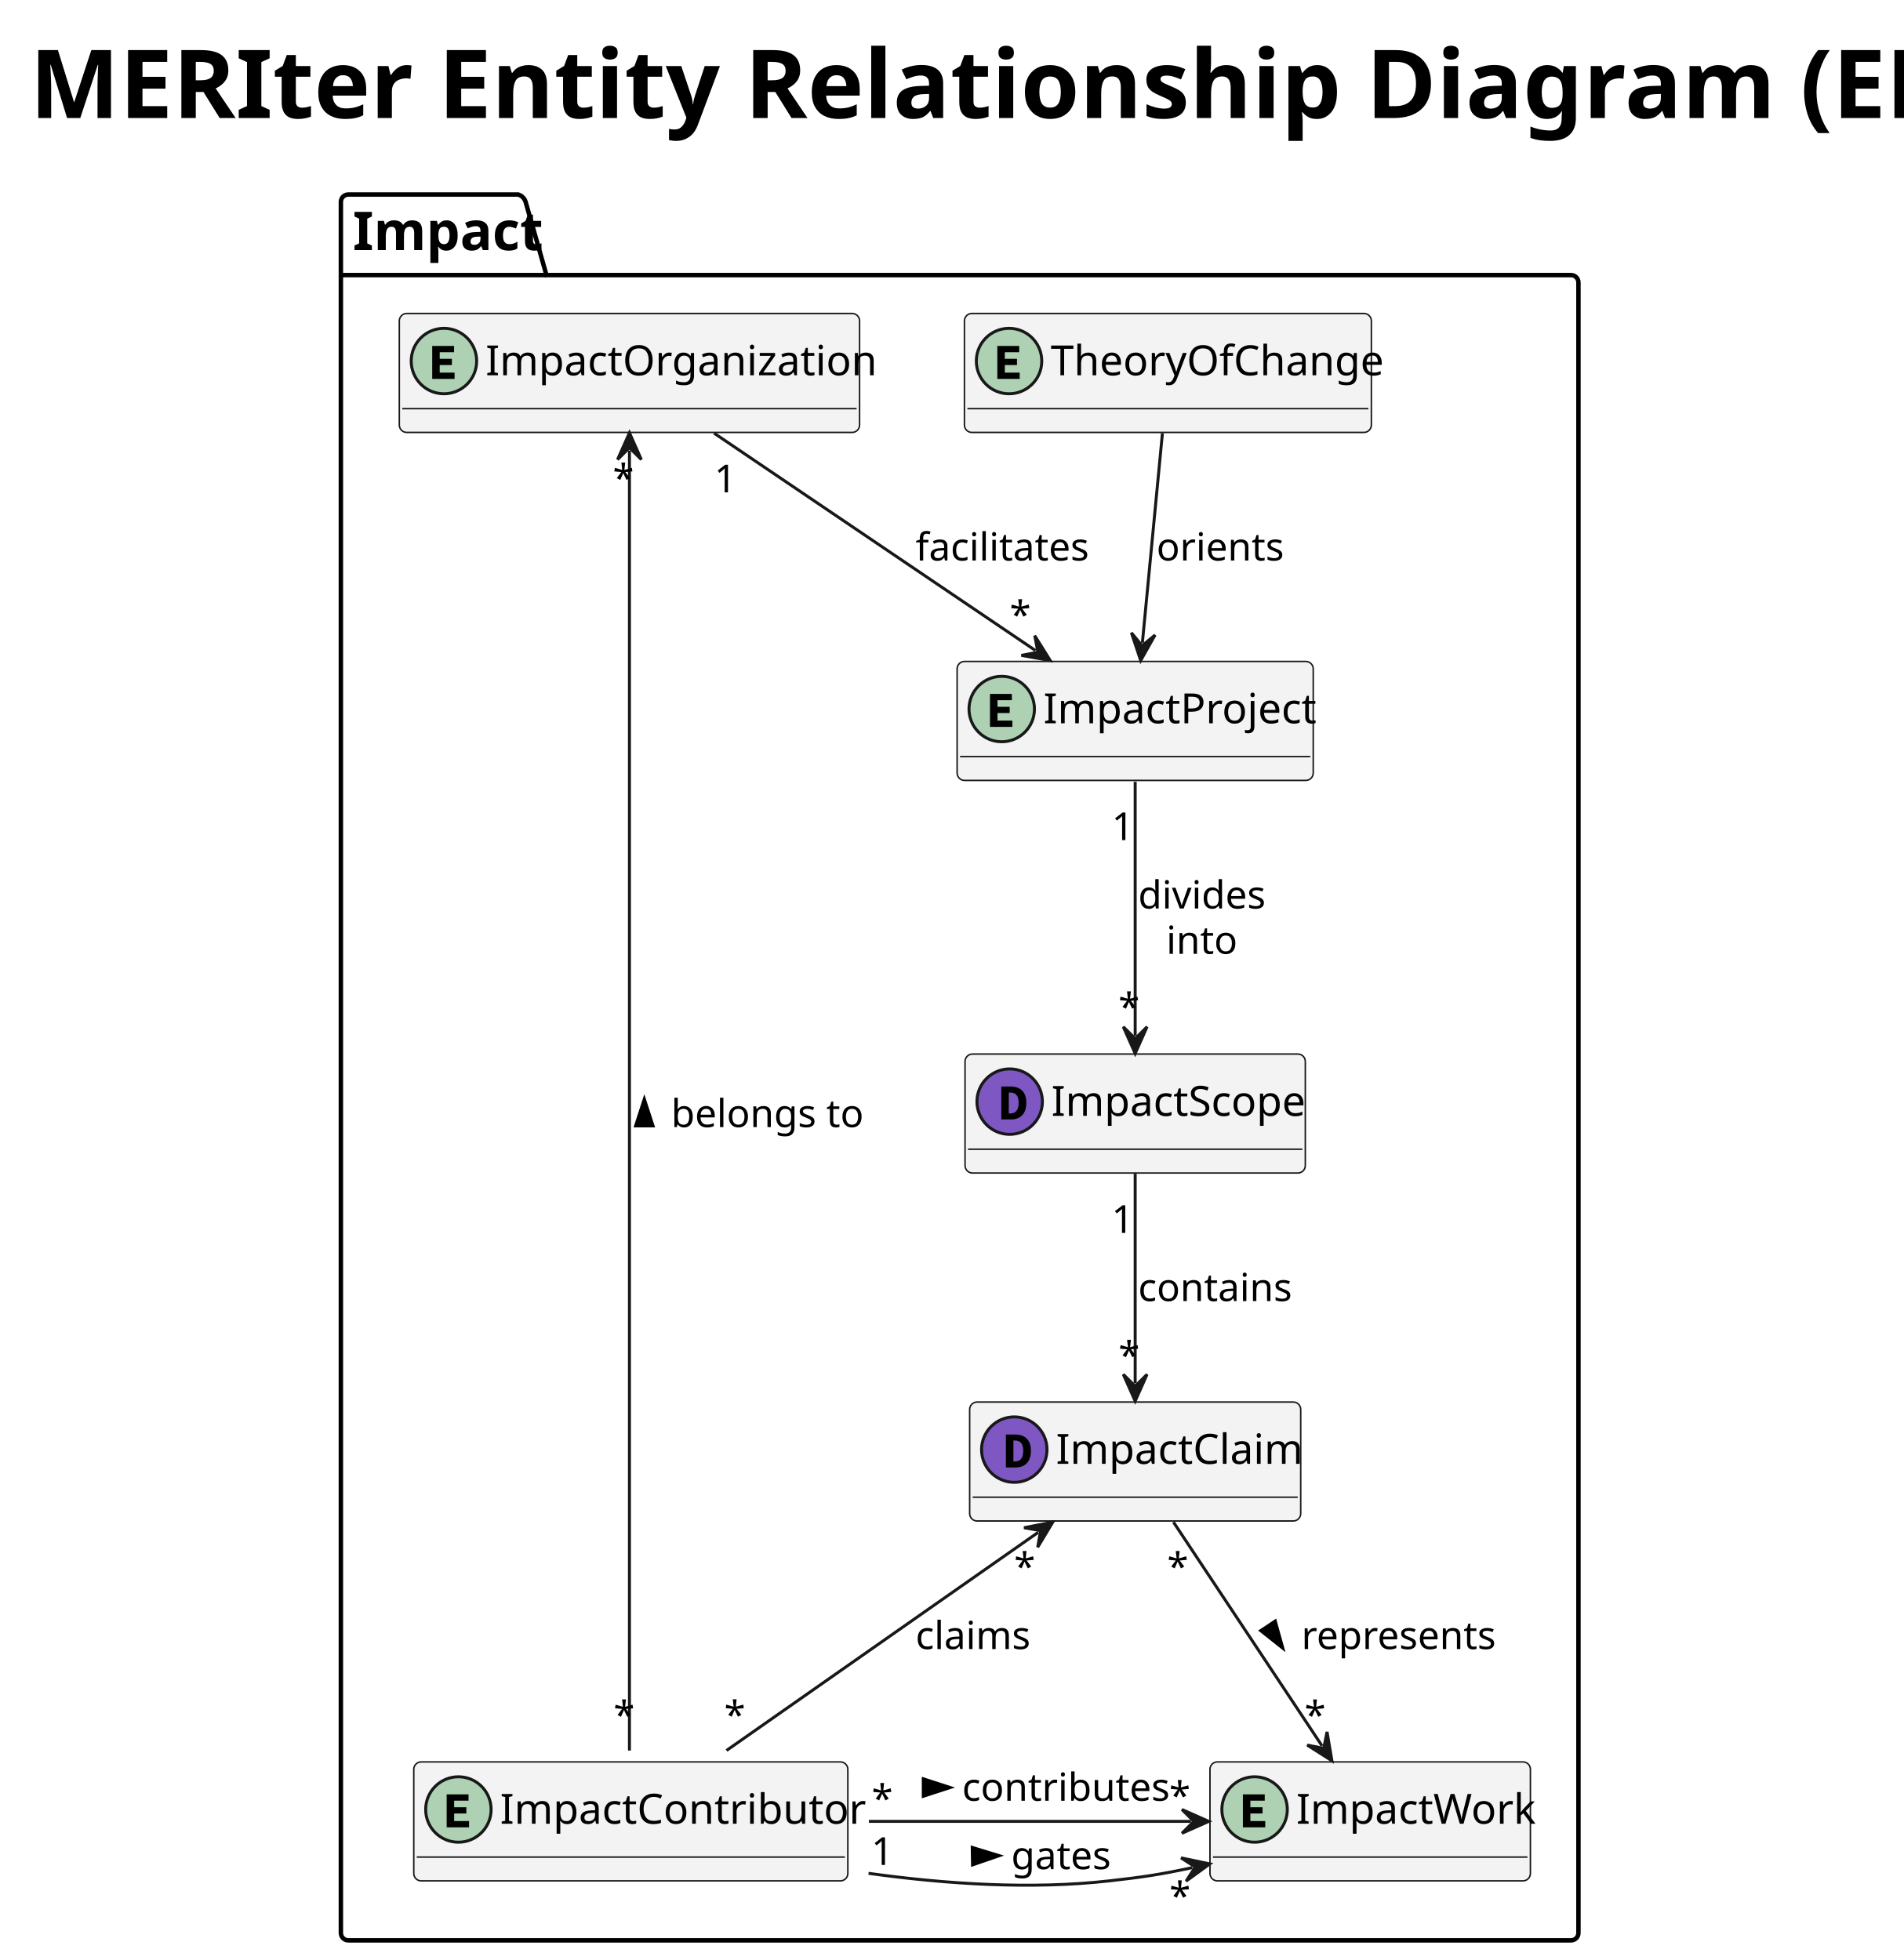
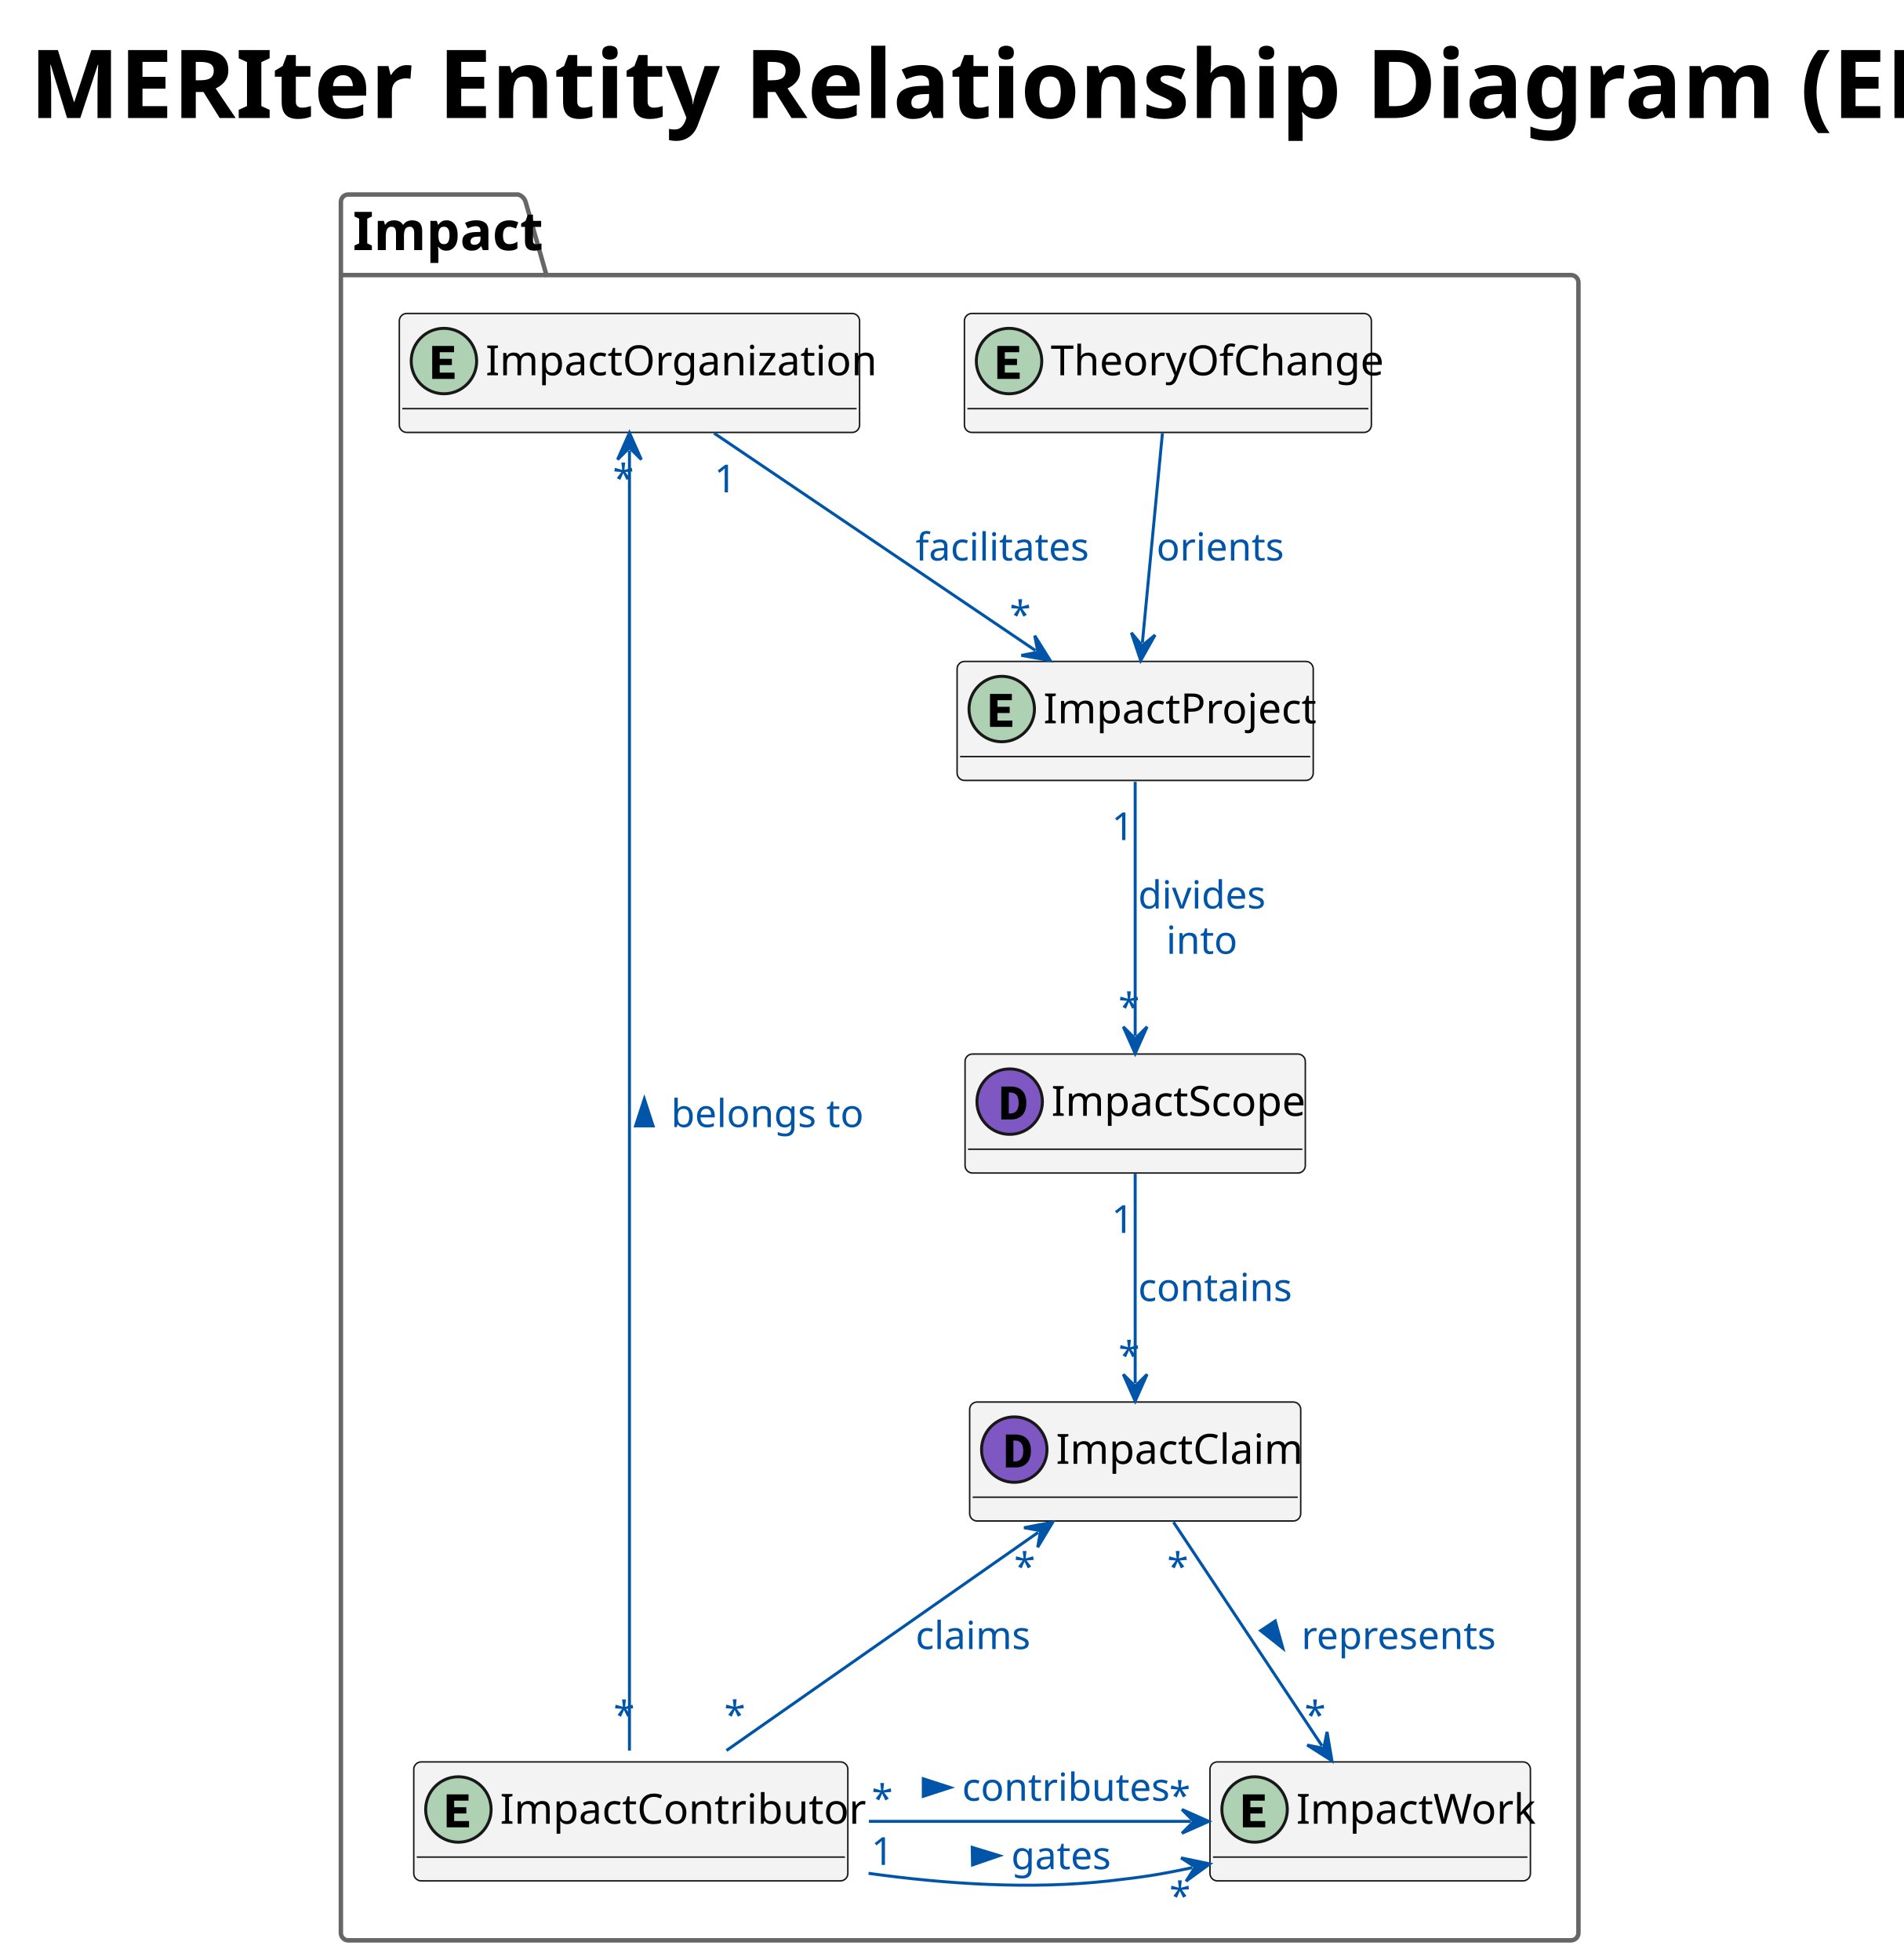
<svg xmlns="http://www.w3.org/2000/svg" xmlns:xlink="http://www.w3.org/1999/xlink" contentStyleType="text/css" data-diagram-type="CLASS" height="659px" preserveAspectRatio="none" style="width:640px;height:659px;background:#FFFFFF;" version="1.1" viewBox="0 0 640 659" width="640px" zoomAndPan="magnify">
  <defs />
  <g>
    <g class="title" data-source-line="19">
      <text fill="#000000" font-family="sans-serif" font-size="32" font-weight="bold" lengthAdjust="spacing" textLength="612.172" x="10" y="39.688">MERIter Entity Relationship Diagram (ERD)</text>
    </g>
-     <g class="cluster" data-entity="Impact" data-source-line="83" data-uid="ent0002" id="cluster_Impact">
-       <path d="M117.086,65.394 L174.186,65.394 A3.75,3.75 0 0 1 176.686,67.894 L183.686,92.488 L528.086,92.488 A2.5,2.5 0 0 1 530.586,94.988 L530.586,649.894 A2.5,2.5 0 0 1 528.086,652.394 L117.086,652.394 A2.5,2.5 0 0 1 114.586,649.894 L114.586,67.894 A2.5,2.5 0 0 1 117.086,65.394" fill="none" style="stroke:#000000;stroke-width:1.5;" />
-       <line style="stroke:#000000;stroke-width:1.5;" x1="114.586" x2="183.686" y1="92.488" y2="92.488" />
+     <g class="cluster" data-entity="Impact" data-source-line="88" data-uid="ent0002" id="cluster_Impact">
+       <path d="M117.086,65.394 L174.186,65.394 A3.75,3.75 0 0 1 176.686,67.894 L183.686,92.488 L528.086,92.488 A2.5,2.5 0 0 1 530.586,94.988 L530.586,649.894 A2.5,2.5 0 0 1 528.086,652.394 L117.086,652.394 A2.5,2.5 0 0 1 114.586,649.894 L114.586,67.894 A2.5,2.5 0 0 1 117.086,65.394" fill="none" style="stroke:#666666;stroke-width:1.5;" />
+       <line style="stroke:#666666;stroke-width:1.5;" x1="114.586" x2="183.686" y1="92.488" y2="92.488" />
      <text fill="#000000" font-family="sans-serif" font-size="18" font-weight="bold" lengthAdjust="spacing" textLength="56.101" x="118.586" y="84.094">Impact</text>
    </g>
-     <g class="entity" data-entity="TheoryOfChange" data-source-line="84" data-uid="ent0003" id="entity_TheoryOfChange">
-       <rect fill="#555555" fill-opacity="0.067" height="40" rx="2.5" ry="2.5" style="stroke:#181818;stroke-width:0.5;" width="136.795" x="324.186" y="105.394" />
-       <ellipse cx="339.186" cy="121.394" fill="#ADD1B2" rx="11" ry="11" style="stroke:#181818;stroke-width:1;" />
-       <path d="M335.248,127.394 L342.764,127.394 L342.764,125.285 L337.764,125.285 L337.764,122.738 L341.858,122.738 L341.858,120.644 L337.764,120.644 L337.764,118.426 L342.592,118.426 L342.592,116.316 L335.248,116.316 L335.248,127.394 Z " fill="#000000" />
-       <text fill="#000000" font-family="sans-serif" font-size="14" lengthAdjust="spacing" textLength="104.795" x="353.186" y="126.18">TheoryOfChange</text>
-       <line style="stroke:#181818;stroke-width:0.5;" x1="325.186" x2="459.981" y1="137.394" y2="137.394" />
+     <g class="entity" data-entity="TheoryOfChange" data-source-line="89" data-uid="ent0003" id="entity_TheoryOfChange">
+       <a href="" target="_top" title="The TheoryOfChange is a framework that describes how and why desired changes are expected to happen in a particular context." xlink:actuate="onRequest" xlink:href="" xlink:show="new" xlink:title="The TheoryOfChange is a framework that describes how and why desired changes are expected to happen in a particular context." xlink:type="simple">
+         <rect fill="#555555" fill-opacity="0.067" height="40" rx="2.5" ry="2.5" style="stroke:#181818;stroke-width:0.5;" width="136.795" x="324.186" y="105.394" />
+         <ellipse cx="339.186" cy="121.394" fill="#ADD1B2" rx="11" ry="11" style="stroke:#181818;stroke-width:1;" />
+         <path d="M335.248,127.394 L342.764,127.394 L342.764,125.285 L337.764,125.285 L337.764,122.738 L341.858,122.738 L341.858,120.644 L337.764,120.644 L337.764,118.426 L342.592,118.426 L342.592,116.316 L335.248,116.316 L335.248,127.394 Z " fill="#000000" />
+         <text fill="#000000" font-family="sans-serif" font-size="14" lengthAdjust="spacing" textLength="104.795" x="353.186" y="126.18">TheoryOfChange</text>
+         <line style="stroke:#181818;stroke-width:0.5;" x1="325.186" x2="459.981" y1="137.394" y2="137.394" />
+       </a>
    </g>
-     <g class="entity" data-entity="ImpactOrganization" data-source-line="86" data-uid="ent0004" id="entity_ImpactOrganization">
-       <rect fill="#555555" fill-opacity="0.067" height="40" rx="2.5" ry="2.5" style="stroke:#181818;stroke-width:0.5;" width="154.719" x="134.226" y="105.394" />
-       <ellipse cx="149.226" cy="121.394" fill="#ADD1B2" rx="11" ry="11" style="stroke:#181818;stroke-width:1;" />
-       <path d="M145.288,127.394 L152.804,127.394 L152.804,125.285 L147.804,125.285 L147.804,122.738 L151.898,122.738 L151.898,120.644 L147.804,120.644 L147.804,118.426 L152.632,118.426 L152.632,116.316 L145.288,116.316 L145.288,127.394 Z " fill="#000000" />
-       <text fill="#000000" font-family="sans-serif" font-size="14" lengthAdjust="spacing" textLength="122.719" x="163.226" y="126.18">ImpactOrganization</text>
-       <line style="stroke:#181818;stroke-width:0.5;" x1="135.226" x2="287.945" y1="137.394" y2="137.394" />
+     <g class="entity" data-entity="ImpactOrganization" data-source-line="91" data-uid="ent0004" id="entity_ImpactOrganization">
+       <a href="" target="_top" title="The ImpactOrganization is an entity that facilitates and oversees impact projects and their contributors." xlink:actuate="onRequest" xlink:href="" xlink:show="new" xlink:title="The ImpactOrganization is an entity that facilitates and oversees impact projects and their contributors." xlink:type="simple">
+         <rect fill="#555555" fill-opacity="0.067" height="40" rx="2.5" ry="2.5" style="stroke:#181818;stroke-width:0.5;" width="154.719" x="134.226" y="105.394" />
+         <ellipse cx="149.226" cy="121.394" fill="#ADD1B2" rx="11" ry="11" style="stroke:#181818;stroke-width:1;" />
+         <path d="M145.288,127.394 L152.804,127.394 L152.804,125.285 L147.804,125.285 L147.804,122.738 L151.898,122.738 L151.898,120.644 L147.804,120.644 L147.804,118.426 L152.632,118.426 L152.632,116.316 L145.288,116.316 L145.288,127.394 Z " fill="#000000" />
+         <text fill="#000000" font-family="sans-serif" font-size="14" lengthAdjust="spacing" textLength="122.719" x="163.226" y="126.18">ImpactOrganization</text>
+         <line style="stroke:#181818;stroke-width:0.5;" x1="135.226" x2="287.945" y1="137.394" y2="137.394" />
+       </a>
    </g>
-     <g class="entity" data-entity="ImpactProject" data-source-line="91" data-uid="ent0005" id="entity_ImpactProject">
-       <rect fill="#555555" fill-opacity="0.067" height="40" rx="2.5" ry="2.5" style="stroke:#181818;stroke-width:0.5;" width="119.712" x="321.726" y="222.394" />
-       <ellipse cx="336.726" cy="238.394" fill="#ADD1B2" rx="11" ry="11" style="stroke:#181818;stroke-width:1;" />
-       <path d="M332.788,244.394 L340.304,244.394 L340.304,242.285 L335.304,242.285 L335.304,239.738 L339.398,239.738 L339.398,237.644 L335.304,237.644 L335.304,235.426 L340.132,235.426 L340.132,233.316 L332.788,233.316 L332.788,244.394 Z " fill="#000000" />
-       <text fill="#000000" font-family="sans-serif" font-size="14" lengthAdjust="spacing" textLength="87.712" x="350.726" y="243.18">ImpactProject</text>
-       <line style="stroke:#181818;stroke-width:0.5;" x1="322.726" x2="440.438" y1="254.394" y2="254.394" />
+     <g class="entity" data-entity="ImpactProject" data-source-line="96" data-uid="ent0005" id="entity_ImpactProject">
+       <a href="" target="_top" title="The ImpactProject is a specific initiative aimed at creating measurable positive impact within defined scopes." xlink:actuate="onRequest" xlink:href="" xlink:show="new" xlink:title="The ImpactProject is a specific initiative aimed at creating measurable positive impact within defined scopes." xlink:type="simple">
+         <rect fill="#555555" fill-opacity="0.067" height="40" rx="2.5" ry="2.5" style="stroke:#181818;stroke-width:0.5;" width="119.712" x="321.726" y="222.394" />
+         <ellipse cx="336.726" cy="238.394" fill="#ADD1B2" rx="11" ry="11" style="stroke:#181818;stroke-width:1;" />
+         <path d="M332.788,244.394 L340.304,244.394 L340.304,242.285 L335.304,242.285 L335.304,239.738 L339.398,239.738 L339.398,237.644 L335.304,237.644 L335.304,235.426 L340.132,235.426 L340.132,233.316 L332.788,233.316 L332.788,244.394 Z " fill="#000000" />
+         <text fill="#000000" font-family="sans-serif" font-size="14" lengthAdjust="spacing" textLength="87.712" x="350.726" y="243.18">ImpactProject</text>
+         <line style="stroke:#181818;stroke-width:0.5;" x1="322.726" x2="440.438" y1="254.394" y2="254.394" />
+       </a>
    </g>
-     <g class="entity" data-entity="ImpactWork" data-source-line="96" data-uid="ent0006" id="entity_ImpactWork">
-       <rect fill="#555555" fill-opacity="0.067" height="40" rx="2.5" ry="2.5" style="stroke:#181818;stroke-width:0.5;" width="107.715" x="406.726" y="592.394" />
-       <ellipse cx="421.726" cy="608.394" fill="#ADD1B2" rx="11" ry="11" style="stroke:#181818;stroke-width:1;" />
-       <path d="M417.788,614.394 L425.304,614.394 L425.304,612.285 L420.304,612.285 L420.304,609.738 L424.398,609.738 L424.398,607.644 L420.304,607.644 L420.304,605.426 L425.132,605.426 L425.132,603.316 L417.788,603.316 L417.788,614.394 Z " fill="#000000" />
-       <text fill="#000000" font-family="sans-serif" font-size="14" lengthAdjust="spacing" textLength="75.715" x="435.726" y="613.18">ImpactWork</text>
-       <line style="stroke:#181818;stroke-width:0.5;" x1="407.726" x2="513.441" y1="624.394" y2="624.394" />
+     <g class="entity" data-entity="ImpactWork" data-source-line="101" data-uid="ent0006" id="entity_ImpactWork">
+       <a href="" target="_top" title="The ImpactWork is the actual work performed by contributors that generates impact within a project." xlink:actuate="onRequest" xlink:href="" xlink:show="new" xlink:title="The ImpactWork is the actual work performed by contributors that generates impact within a project." xlink:type="simple">
+         <rect fill="#555555" fill-opacity="0.067" height="40" rx="2.5" ry="2.5" style="stroke:#181818;stroke-width:0.5;" width="107.715" x="406.726" y="592.394" />
+         <ellipse cx="421.726" cy="608.394" fill="#ADD1B2" rx="11" ry="11" style="stroke:#181818;stroke-width:1;" />
+         <path d="M417.788,614.394 L425.304,614.394 L425.304,612.285 L420.304,612.285 L420.304,609.738 L424.398,609.738 L424.398,607.644 L420.304,607.644 L420.304,605.426 L425.132,605.426 L425.132,603.316 L417.788,603.316 L417.788,614.394 Z " fill="#000000" />
+         <text fill="#000000" font-family="sans-serif" font-size="14" lengthAdjust="spacing" textLength="75.715" x="435.726" y="613.18">ImpactWork</text>
+         <line style="stroke:#181818;stroke-width:0.5;" x1="407.726" x2="513.441" y1="624.394" y2="624.394" />
+       </a>
    </g>
-     <g class="entity" data-entity="ImpactScope" data-source-line="97" data-uid="ent0007" id="entity_ImpactScope">
-       <rect fill="#555555" fill-opacity="0.067" height="40" rx="2.5" ry="2.5" style="stroke:#181818;stroke-width:0.5;" width="114.38" x="324.396" y="354.394" />
-       <ellipse cx="339.396" cy="370.394" fill="#7E57C2" rx="11" ry="11" style="stroke:#181818;stroke-width:1;" />
-       <path d="M336.583,376.394 L339.802,376.394 C342.88,376.394 344.99,374.613 344.99,370.801 C344.99,366.988 342.88,365.316 339.646,365.316 L336.583,365.316 L336.583,376.394 Z M339.099,374.379 L339.099,367.332 L339.505,367.332 C341.24,367.332 342.412,368.144 342.412,370.801 C342.412,373.457 341.24,374.379 339.505,374.379 L339.099,374.379 Z " fill="#000000" />
-       <text fill="#000000" font-family="sans-serif" font-size="14" lengthAdjust="spacing" textLength="82.38" x="353.396" y="375.18">ImpactScope</text>
-       <line style="stroke:#181818;stroke-width:0.5;" x1="325.396" x2="437.776" y1="386.394" y2="386.394" />
+     <g class="entity" data-entity="ImpactScope" data-source-line="102" data-uid="ent0007" id="entity_ImpactScope">
+       <a href="" target="_top" title="The ImpactScope is a piece of structured data defining boundaries and timeframes for measuring impact within a project." xlink:actuate="onRequest" xlink:href="" xlink:show="new" xlink:title="The ImpactScope is a piece of structured data defining boundaries and timeframes for measuring impact within a project." xlink:type="simple">
+         <rect fill="#555555" fill-opacity="0.067" height="40" rx="2.5" ry="2.5" style="stroke:#181818;stroke-width:0.5;" width="114.38" x="324.396" y="354.394" />
+         <ellipse cx="339.396" cy="370.394" fill="#7E57C2" rx="11" ry="11" style="stroke:#181818;stroke-width:1;" />
+         <path d="M336.583,376.394 L339.802,376.394 C342.88,376.394 344.99,374.613 344.99,370.801 C344.99,366.988 342.88,365.316 339.646,365.316 L336.583,365.316 L336.583,376.394 Z M339.099,374.379 L339.099,367.332 L339.505,367.332 C341.24,367.332 342.412,368.144 342.412,370.801 C342.412,373.457 341.24,374.379 339.505,374.379 L339.099,374.379 Z " fill="#000000" />
+         <text fill="#000000" font-family="sans-serif" font-size="14" lengthAdjust="spacing" textLength="82.38" x="353.396" y="375.18">ImpactScope</text>
+         <line style="stroke:#181818;stroke-width:0.5;" x1="325.396" x2="437.776" y1="386.394" y2="386.394" />
+       </a>
    </g>
-     <g class="entity" data-entity="ImpactClaim" data-source-line="115" data-uid="ent0008" id="entity_ImpactClaim">
-       <a href="" target="_top" title="Vehicle for ImpactContributor entities to communicate outcomes to Measurers" xlink:actuate="onRequest" xlink:href="" xlink:show="new" xlink:title="Vehicle for ImpactContributor entities to communicate outcomes to Measurers" xlink:type="simple">
+     <g class="entity" data-entity="ImpactClaim" data-source-line="120" data-uid="ent0008" id="entity_ImpactClaim">
+       <a href="" target="_top" title="The ImpactClaim is a structured piece of data serving as a vehicle for ImpactContributor entities to group communicate outcomes to Measurers" xlink:actuate="onRequest" xlink:href="" xlink:show="new" xlink:title="The ImpactClaim is a structured piece of data serving as a vehicle for ImpactContributor entities to group communicate outcomes to Measurers" xlink:type="simple">
        <rect fill="#555555" fill-opacity="0.067" height="40" rx="2.5" ry="2.5" style="stroke:#181818;stroke-width:0.5;" width="111.283" x="325.946" y="471.394" />
        <ellipse cx="340.946" cy="487.394" fill="#7E57C2" rx="11" ry="11" style="stroke:#181818;stroke-width:1;" />
        <path d="M338.133,493.394 L341.352,493.394 C344.43,493.394 346.54,491.613 346.54,487.801 C346.54,483.988 344.43,482.316 341.196,482.316 L338.133,482.316 L338.133,493.394 Z M340.649,491.379 L340.649,484.332 L341.055,484.332 C342.79,484.332 343.962,485.144 343.962,487.801 C343.962,490.457 342.79,491.379 341.055,491.379 L340.649,491.379 Z " fill="#000000" />
        <text fill="#000000" font-family="sans-serif" font-size="14" lengthAdjust="spacing" textLength="79.283" x="354.946" y="492.18">ImpactClaim</text>
        <line style="stroke:#181818;stroke-width:0.5;" x1="326.946" x2="436.229" y1="503.394" y2="503.394" />
      </a>
    </g>
-     <g class="entity" data-entity="ImpactContributor" data-source-line="135" data-uid="ent0009" id="entity_ImpactContributor">
-       <rect fill="#555555" fill-opacity="0.067" height="40" rx="2.5" ry="2.5" style="stroke:#181818;stroke-width:0.5;" width="145.914" x="139.086" y="592.394" />
-       <ellipse cx="154.086" cy="608.394" fill="#ADD1B2" rx="11" ry="11" style="stroke:#181818;stroke-width:1;" />
-       <path d="M150.148,614.394 L157.664,614.394 L157.664,612.285 L152.664,612.285 L152.664,609.738 L156.758,609.738 L156.758,607.644 L152.664,607.644 L152.664,605.426 L157.492,605.426 L157.492,603.316 L150.148,603.316 L150.148,614.394 Z " fill="#000000" />
-       <text fill="#000000" font-family="sans-serif" font-size="14" lengthAdjust="spacing" textLength="113.914" x="168.086" y="613.18">ImpactContributor</text>
-       <line style="stroke:#181818;stroke-width:0.5;" x1="140.086" x2="284" y1="624.394" y2="624.394" />
+     <g class="entity" data-entity="ImpactContributor" data-source-line="140" data-uid="ent0009" id="entity_ImpactContributor">
+       <a href="" target="_top" title="The ImpactContributor is a human and/or digital entity that performs work and claims impact within projects." xlink:actuate="onRequest" xlink:href="" xlink:show="new" xlink:title="The ImpactContributor is a human and/or digital entity that performs work and claims impact within projects." xlink:type="simple">
+         <rect fill="#555555" fill-opacity="0.067" height="40" rx="2.5" ry="2.5" style="stroke:#181818;stroke-width:0.5;" width="145.914" x="139.086" y="592.394" />
+         <ellipse cx="154.086" cy="608.394" fill="#ADD1B2" rx="11" ry="11" style="stroke:#181818;stroke-width:1;" />
+         <path d="M150.148,614.394 L157.664,614.394 L157.664,612.285 L152.664,612.285 L152.664,609.738 L156.758,609.738 L156.758,607.644 L152.664,607.644 L152.664,605.426 L157.492,605.426 L157.492,603.316 L150.148,603.316 L150.148,614.394 Z " fill="#000000" />
+         <text fill="#000000" font-family="sans-serif" font-size="14" lengthAdjust="spacing" textLength="113.914" x="168.086" y="613.18">ImpactContributor</text>
+         <line style="stroke:#181818;stroke-width:0.5;" x1="140.086" x2="284" y1="624.394" y2="624.394" />
+       </a>
    </g>
-     <g class="link" data-entity-1="TheoryOfChange" data-entity-2="ImpactProject" data-source-line="141" data-uid="lnk10" id="link_TheoryOfChange_ImpactProject">
-       <path codeLine="141" d="M390.746,145.644 C388.716,166.875 386.036,194.862 384.007,216.112" fill="none" id="TheoryOfChange-to-ImpactProject" style="stroke:#181818;stroke-width:1;" />
-       <polygon fill="#181818" points="383.436,222.084,388.274,213.506,383.911,217.107,380.31,212.745,383.436,222.084" style="stroke:#181818;stroke-width:1;" />
-       <text fill="#000000" font-family="sans-serif" font-size="13" lengthAdjust="spacing" textLength="40.016" x="388.746" y="188.455">orients</text>
+     <g class="link" data-entity-1="TheoryOfChange" data-entity-2="ImpactProject" data-source-line="146" data-uid="lnk10" id="link_TheoryOfChange_ImpactProject">
+       <path codeLine="146" d="M390.746,145.644 C388.716,166.875 386.036,194.862 384.007,216.112" fill="none" id="TheoryOfChange-to-ImpactProject" style="stroke:#0055A9;stroke-width:1;" />
+       <polygon fill="#0055A9" points="383.436,222.084,388.274,213.506,383.911,217.107,380.31,212.745,383.436,222.084" style="stroke:#0055A9;stroke-width:1;" />
+       <text fill="#0055A9" font-family="sans-serif" font-size="13" lengthAdjust="spacing" textLength="40.016" x="388.746" y="188.455">orients</text>
    </g>
-     <g class="link" data-entity-1="ImpactOrganization" data-entity-2="ImpactProject" data-source-line="142" data-uid="lnk11" id="link_ImpactOrganization_ImpactProject">
-       <path codeLine="142" d="M240.036,145.644 C271.426,166.875 316.646,197.473 348.066,218.723" fill="none" id="ImpactOrganization-to-ImpactProject" style="stroke:#181818;stroke-width:1;" />
-       <polygon fill="#181818" points="353.036,222.084,347.822,213.729,348.894,219.283,343.34,220.356,353.036,222.084" style="stroke:#181818;stroke-width:1;" />
-       <text fill="#000000" font-family="sans-serif" font-size="13" lengthAdjust="spacing" textLength="57.059" x="307.766" y="188.455">facilitates</text>
-       <text fill="#000000" font-family="sans-serif" font-size="13" lengthAdjust="spacing" textLength="7.306" x="240.096" y="165.543">1</text>
-       <text fill="#000000" font-family="sans-serif" font-size="13" lengthAdjust="spacing" textLength="5.599" x="339.388" y="211.357">*</text>
+     <g class="link" data-entity-1="ImpactOrganization" data-entity-2="ImpactProject" data-source-line="147" data-uid="lnk11" id="link_ImpactOrganization_ImpactProject">
+       <path codeLine="147" d="M240.036,145.644 C271.426,166.875 316.646,197.473 348.066,218.723" fill="none" id="ImpactOrganization-to-ImpactProject" style="stroke:#0055A9;stroke-width:1;" />
+       <polygon fill="#0055A9" points="353.036,222.084,347.822,213.729,348.894,219.283,343.34,220.356,353.036,222.084" style="stroke:#0055A9;stroke-width:1;" />
+       <text fill="#0055A9" font-family="sans-serif" font-size="13" lengthAdjust="spacing" textLength="57.059" x="307.766" y="188.455">facilitates</text>
+       <text fill="#0055A9" font-family="sans-serif" font-size="13" lengthAdjust="spacing" textLength="7.306" x="240.096" y="165.543">1</text>
+       <text fill="#0055A9" font-family="sans-serif" font-size="13" lengthAdjust="spacing" textLength="5.599" x="339.388" y="211.357">*</text>
    </g>
-     <g class="link" data-entity-1="ImpactProject" data-entity-2="ImpactScope" data-source-line="143" data-uid="lnk12" id="link_ImpactProject_ImpactScope">
-       <path codeLine="143" d="M381.586,262.854 C381.586,287.505 381.586,323.714 381.586,348.224" fill="none" id="ImpactProject-to-ImpactScope" style="stroke:#181818;stroke-width:1;" />
-       <polygon fill="#181818" points="381.586,354.224,385.586,345.224,381.586,349.224,377.586,345.224,381.586,354.224" style="stroke:#181818;stroke-width:1;" />
-       <text fill="#000000" font-family="sans-serif" font-size="13" lengthAdjust="spacing" textLength="40.885" x="382.586" y="305.455">divides</text>
-       <text fill="#000000" font-family="sans-serif" font-size="13" lengthAdjust="spacing" textLength="22.007" x="392.025" y="320.69">into</text>
-       <text fill="#000000" font-family="sans-serif" font-size="13" lengthAdjust="spacing" textLength="7.306" x="373.688" y="282.461">1</text>
-       <text fill="#000000" font-family="sans-serif" font-size="13" lengthAdjust="spacing" textLength="5.599" x="375.94" y="343.191">*</text>
+     <g class="link" data-entity-1="ImpactProject" data-entity-2="ImpactScope" data-source-line="148" data-uid="lnk12" id="link_ImpactProject_ImpactScope">
+       <path codeLine="148" d="M381.586,262.854 C381.586,287.505 381.586,323.714 381.586,348.224" fill="none" id="ImpactProject-to-ImpactScope" style="stroke:#0055A9;stroke-width:1;" />
+       <polygon fill="#0055A9" points="381.586,354.224,385.586,345.224,381.586,349.224,377.586,345.224,381.586,354.224" style="stroke:#0055A9;stroke-width:1;" />
+       <text fill="#0055A9" font-family="sans-serif" font-size="13" lengthAdjust="spacing" textLength="40.885" x="382.586" y="305.455">divides</text>
+       <text fill="#0055A9" font-family="sans-serif" font-size="13" lengthAdjust="spacing" textLength="22.007" x="392.025" y="320.69">into</text>
+       <text fill="#0055A9" font-family="sans-serif" font-size="13" lengthAdjust="spacing" textLength="7.306" x="373.688" y="282.461">1</text>
+       <text fill="#0055A9" font-family="sans-serif" font-size="13" lengthAdjust="spacing" textLength="5.599" x="375.94" y="343.191">*</text>
    </g>
-     <g class="link" data-entity-1="ImpactScope" data-entity-2="ImpactClaim" data-source-line="144" data-uid="lnk13" id="link_ImpactScope_ImpactClaim">
-       <path codeLine="144" d="M381.586,394.644 C381.586,415.875 381.586,443.834 381.586,465.084" fill="none" id="ImpactScope-to-ImpactClaim" style="stroke:#181818;stroke-width:1;" />
-       <polygon fill="#181818" points="381.586,471.084,385.586,462.084,381.586,466.084,377.586,462.084,381.586,471.084" style="stroke:#181818;stroke-width:1;" />
-       <text fill="#000000" font-family="sans-serif" font-size="13" lengthAdjust="spacing" textLength="49.772" x="382.586" y="437.455">contains</text>
-       <text fill="#000000" font-family="sans-serif" font-size="13" lengthAdjust="spacing" textLength="7.306" x="373.645" y="414.543">1</text>
-       <text fill="#000000" font-family="sans-serif" font-size="13" lengthAdjust="spacing" textLength="5.599" x="375.966" y="460.356">*</text>
+     <g class="link" data-entity-1="ImpactScope" data-entity-2="ImpactClaim" data-source-line="149" data-uid="lnk13" id="link_ImpactScope_ImpactClaim">
+       <path codeLine="149" d="M381.586,394.644 C381.586,415.875 381.586,443.834 381.586,465.084" fill="none" id="ImpactScope-to-ImpactClaim" style="stroke:#0055A9;stroke-width:1;" />
+       <polygon fill="#0055A9" points="381.586,471.084,385.586,462.084,381.586,466.084,377.586,462.084,381.586,471.084" style="stroke:#0055A9;stroke-width:1;" />
+       <text fill="#0055A9" font-family="sans-serif" font-size="13" lengthAdjust="spacing" textLength="49.772" x="382.586" y="437.455">contains</text>
+       <text fill="#0055A9" font-family="sans-serif" font-size="13" lengthAdjust="spacing" textLength="7.306" x="373.645" y="414.543">1</text>
+       <text fill="#0055A9" font-family="sans-serif" font-size="13" lengthAdjust="spacing" textLength="5.599" x="375.966" y="460.356">*</text>
    </g>
-     <g class="link" data-entity-1="ImpactClaim" data-entity-2="ImpactContributor" data-source-line="145" data-uid="lnk15" id="link_ImpactClaim_ImpactContributor">
-       <path codeLine="145" d="M348.981,515.216 C318.971,536.226 276.026,566.284 244.206,588.554" fill="none" id="ImpactClaim-backto-ImpactContributor" style="stroke:#181818;stroke-width:1;" />
-       <polygon fill="#181818" points="353.896,511.774,344.229,513.659,349.8,514.642,348.817,520.213,353.896,511.774" style="stroke:#181818;stroke-width:1;" />
-       <text fill="#000000" font-family="sans-serif" font-size="13" lengthAdjust="spacing" textLength="38.308" x="307.766" y="554.455">claims</text>
-       <text fill="#000000" font-family="sans-serif" font-size="13" lengthAdjust="spacing" textLength="5.599" x="340.862" y="531.359">*</text>
-       <text fill="#000000" font-family="sans-serif" font-size="13" lengthAdjust="spacing" textLength="5.599" x="243.419" y="581.224">*</text>
+     <g class="link" data-entity-1="ImpactClaim" data-entity-2="ImpactContributor" data-source-line="150" data-uid="lnk15" id="link_ImpactClaim_ImpactContributor">
+       <path codeLine="150" d="M348.981,515.216 C318.971,536.226 276.026,566.284 244.206,588.554" fill="none" id="ImpactClaim-backto-ImpactContributor" style="stroke:#0055A9;stroke-width:1;" />
+       <polygon fill="#0055A9" points="353.896,511.774,344.229,513.659,349.8,514.642,348.817,520.213,353.896,511.774" style="stroke:#0055A9;stroke-width:1;" />
+       <text fill="#0055A9" font-family="sans-serif" font-size="13" lengthAdjust="spacing" textLength="38.308" x="307.766" y="554.455">claims</text>
+       <text fill="#0055A9" font-family="sans-serif" font-size="13" lengthAdjust="spacing" textLength="5.599" x="340.862" y="531.359">*</text>
+       <text fill="#0055A9" font-family="sans-serif" font-size="13" lengthAdjust="spacing" textLength="5.599" x="243.419" y="581.224">*</text>
    </g>
-     <g class="link" data-entity-1="ImpactContributor" data-entity-2="ImpactWork" data-source-line="146" data-uid="lnk16" id="link_ImpactContributor_ImpactWork">
-       <path codeLine="146" d="M292.086,612.394 C329.456,612.394 366.896,612.394 400.306,612.394" fill="none" id="ImpactContributor-to-ImpactWork" style="stroke:#181818;stroke-width:1;" />
-       <polygon fill="#181818" points="406.306,612.394,397.306,608.394,401.306,612.394,397.306,616.394,406.306,612.394" style="stroke:#181818;stroke-width:1;" />
-       <polygon fill="#000000" points="319.406,601.012,310.361,598.073,310.361,603.951,319.406,601.012" style="stroke:#000000;stroke-width:1;" />
-       <text fill="#000000" font-family="sans-serif" font-size="13" lengthAdjust="spacing" textLength="65.54" x="323.406" y="605.455">contributes</text>
-       <text fill="#000000" font-family="sans-serif" font-size="13" lengthAdjust="spacing" textLength="5.599" x="292.992" y="609.374">*</text>
-       <text fill="#000000" font-family="sans-serif" font-size="13" lengthAdjust="spacing" textLength="5.599" x="393.011" y="608.371">*</text>
+     <g class="link" data-entity-1="ImpactContributor" data-entity-2="ImpactWork" data-source-line="151" data-uid="lnk16" id="link_ImpactContributor_ImpactWork">
+       <path codeLine="151" d="M292.086,612.394 C329.456,612.394 366.896,612.394 400.306,612.394" fill="none" id="ImpactContributor-to-ImpactWork" style="stroke:#0055A9;stroke-width:1;" />
+       <polygon fill="#0055A9" points="406.306,612.394,397.306,608.394,401.306,612.394,397.306,616.394,406.306,612.394" style="stroke:#0055A9;stroke-width:1;" />
+       <polygon fill="#0055A9" points="319.406,601.012,310.361,598.073,310.361,603.951,319.406,601.012" style="stroke:#0055A9;stroke-width:1;" />
+       <text fill="#0055A9" font-family="sans-serif" font-size="13" lengthAdjust="spacing" textLength="65.54" x="323.406" y="605.455">contributes</text>
+       <text fill="#0055A9" font-family="sans-serif" font-size="13" lengthAdjust="spacing" textLength="5.599" x="292.992" y="609.374">*</text>
+       <text fill="#0055A9" font-family="sans-serif" font-size="13" lengthAdjust="spacing" textLength="5.599" x="393.011" y="608.371">*</text>
    </g>
-     <g class="link" data-entity-1="ImpactWork" data-entity-2="ImpactContributor" data-source-line="147" data-uid="lnk18" id="link_ImpactWork_ImpactContributor">
-       <path codeLine="147" d="M400.79,627.945 C389.71,630.325 383.926,631.154 372.906,632.394 C346.546,635.365 317.796,633.455 291.956,629.855" fill="none" id="ImpactWork-backto-ImpactContributor" style="stroke:#181818;stroke-width:1;" />
-       <polygon fill="#181818" points="406.656,626.684,397.017,624.664,401.767,627.735,398.697,632.485,406.656,626.684" style="stroke:#181818;stroke-width:1;" />
-       <polygon fill="#000000" points="335.905,623.924,326.81,621.144,326.913,627.021,335.905,623.924" style="stroke:#000000;stroke-width:1;" />
-       <text fill="#000000" font-family="sans-serif" font-size="13" lengthAdjust="spacing" textLength="32.227" x="339.906" y="628.455">gates</text>
-       <text fill="#000000" font-family="sans-serif" font-size="13" lengthAdjust="spacing" textLength="5.599" x="393.061" y="642.1">*</text>
-       <text fill="#000000" font-family="sans-serif" font-size="13" lengthAdjust="spacing" textLength="7.306" x="292.87" y="627.025">1</text>
+     <g class="link" data-entity-1="ImpactWork" data-entity-2="ImpactContributor" data-source-line="152" data-uid="lnk18" id="link_ImpactWork_ImpactContributor">
+       <path codeLine="152" d="M400.79,627.945 C389.71,630.325 383.926,631.154 372.906,632.394 C346.546,635.365 317.796,633.455 291.956,629.855" fill="none" id="ImpactWork-backto-ImpactContributor" style="stroke:#0055A9;stroke-width:1;" />
+       <polygon fill="#0055A9" points="406.656,626.684,397.017,624.664,401.767,627.735,398.697,632.485,406.656,626.684" style="stroke:#0055A9;stroke-width:1;" />
+       <polygon fill="#0055A9" points="335.905,623.924,326.81,621.144,326.913,627.021,335.905,623.924" style="stroke:#0055A9;stroke-width:1;" />
+       <text fill="#0055A9" font-family="sans-serif" font-size="13" lengthAdjust="spacing" textLength="32.227" x="339.906" y="628.455">gates</text>
+       <text fill="#0055A9" font-family="sans-serif" font-size="13" lengthAdjust="spacing" textLength="5.599" x="393.061" y="642.1">*</text>
+       <text fill="#0055A9" font-family="sans-serif" font-size="13" lengthAdjust="spacing" textLength="7.306" x="292.87" y="627.025">1</text>
    </g>
-     <g class="link" data-entity-1="ImpactClaim" data-entity-2="ImpactWork" data-source-line="148" data-uid="lnk19" id="link_ImpactClaim_ImpactWork">
-       <path codeLine="148" d="M394.456,511.774 C409.146,533.904 429.717,564.896 444.407,587.016" fill="none" id="ImpactClaim-to-ImpactWork" style="stroke:#181818;stroke-width:1;" />
-       <polygon fill="#181818" points="447.726,592.014,446.079,582.304,444.96,587.849,439.415,586.73,447.726,592.014" style="stroke:#181818;stroke-width:1;" />
-       <polygon fill="#000000" points="431.221,554.177,428.667,545.016,423.77,548.267,431.221,554.177" style="stroke:#000000;stroke-width:1;" />
-       <text fill="#000000" font-family="sans-serif" font-size="13" lengthAdjust="spacing" textLength="61.642" x="437.456" y="554.455">represents</text>
-       <text fill="#000000" font-family="sans-serif" font-size="13" lengthAdjust="spacing" textLength="5.599" x="392.323" y="531.359">*</text>
-       <text fill="#000000" font-family="sans-serif" font-size="13" lengthAdjust="spacing" textLength="5.599" x="438.491" y="581.267">*</text>
+     <g class="link" data-entity-1="ImpactClaim" data-entity-2="ImpactWork" data-source-line="153" data-uid="lnk19" id="link_ImpactClaim_ImpactWork">
+       <path codeLine="153" d="M394.456,511.774 C409.146,533.904 429.717,564.896 444.407,587.016" fill="none" id="ImpactClaim-to-ImpactWork" style="stroke:#0055A9;stroke-width:1;" />
+       <polygon fill="#0055A9" points="447.726,592.014,446.079,582.304,444.96,587.849,439.415,586.73,447.726,592.014" style="stroke:#0055A9;stroke-width:1;" />
+       <polygon fill="#0055A9" points="431.221,554.177,428.667,545.016,423.77,548.267,431.221,554.177" style="stroke:#0055A9;stroke-width:1;" />
+       <text fill="#0055A9" font-family="sans-serif" font-size="13" lengthAdjust="spacing" textLength="61.642" x="437.456" y="554.455">represents</text>
+       <text fill="#0055A9" font-family="sans-serif" font-size="13" lengthAdjust="spacing" textLength="5.599" x="392.323" y="531.359">*</text>
+       <text fill="#0055A9" font-family="sans-serif" font-size="13" lengthAdjust="spacing" textLength="5.599" x="438.491" y="581.267">*</text>
    </g>
-     <g class="link" data-entity-1="ImpactOrganization" data-entity-2="ImpactContributor" data-source-line="149" data-uid="lnk21" id="link_ImpactOrganization_ImpactContributor">
-       <path codeLine="149" d="M211.586,151.524 C211.586,174.345 211.586,207.655 211.586,241.394 C211.586,241.394 211.586,241.394 211.586,492.394 C211.586,525.865 211.586,564.625 211.586,588.585" fill="none" id="ImpactOrganization-backto-ImpactContributor" style="stroke:#181818;stroke-width:1;" />
-       <polygon fill="#181818" points="211.586,145.524,207.586,154.524,211.586,150.524,215.586,154.524,211.586,145.524" style="stroke:#181818;stroke-width:1;" />
-       <polygon fill="#000000" points="216.586,369.512,213.647,378.557,219.525,378.557,216.586,369.512" style="stroke:#000000;stroke-width:1;" />
-       <text fill="#000000" font-family="sans-serif" font-size="13" lengthAdjust="spacing" textLength="60.849" x="225.586" y="378.955">belongs to</text>
-       <text fill="#000000" font-family="sans-serif" font-size="13" lengthAdjust="spacing" textLength="5.599" x="205.967" y="165.389">*</text>
-       <text fill="#000000" font-family="sans-serif" font-size="13" lengthAdjust="spacing" textLength="5.599" x="206.212" y="581.259">*</text>
+     <g class="link" data-entity-1="ImpactOrganization" data-entity-2="ImpactContributor" data-source-line="154" data-uid="lnk21" id="link_ImpactOrganization_ImpactContributor">
+       <path codeLine="154" d="M211.586,151.524 C211.586,174.345 211.586,207.655 211.586,241.394 C211.586,241.394 211.586,241.394 211.586,492.394 C211.586,525.865 211.586,564.625 211.586,588.585" fill="none" id="ImpactOrganization-backto-ImpactContributor" style="stroke:#0055A9;stroke-width:1;" />
+       <polygon fill="#0055A9" points="211.586,145.524,207.586,154.524,211.586,150.524,215.586,154.524,211.586,145.524" style="stroke:#0055A9;stroke-width:1;" />
+       <polygon fill="#0055A9" points="216.586,369.512,213.647,378.557,219.525,378.557,216.586,369.512" style="stroke:#0055A9;stroke-width:1;" />
+       <text fill="#0055A9" font-family="sans-serif" font-size="13" lengthAdjust="spacing" textLength="60.849" x="225.586" y="378.955">belongs to</text>
+       <text fill="#0055A9" font-family="sans-serif" font-size="13" lengthAdjust="spacing" textLength="5.599" x="205.967" y="165.389">*</text>
+       <text fill="#0055A9" font-family="sans-serif" font-size="13" lengthAdjust="spacing" textLength="5.599" x="206.212" y="581.259">*</text>
    </g>
  </g>
</svg>
